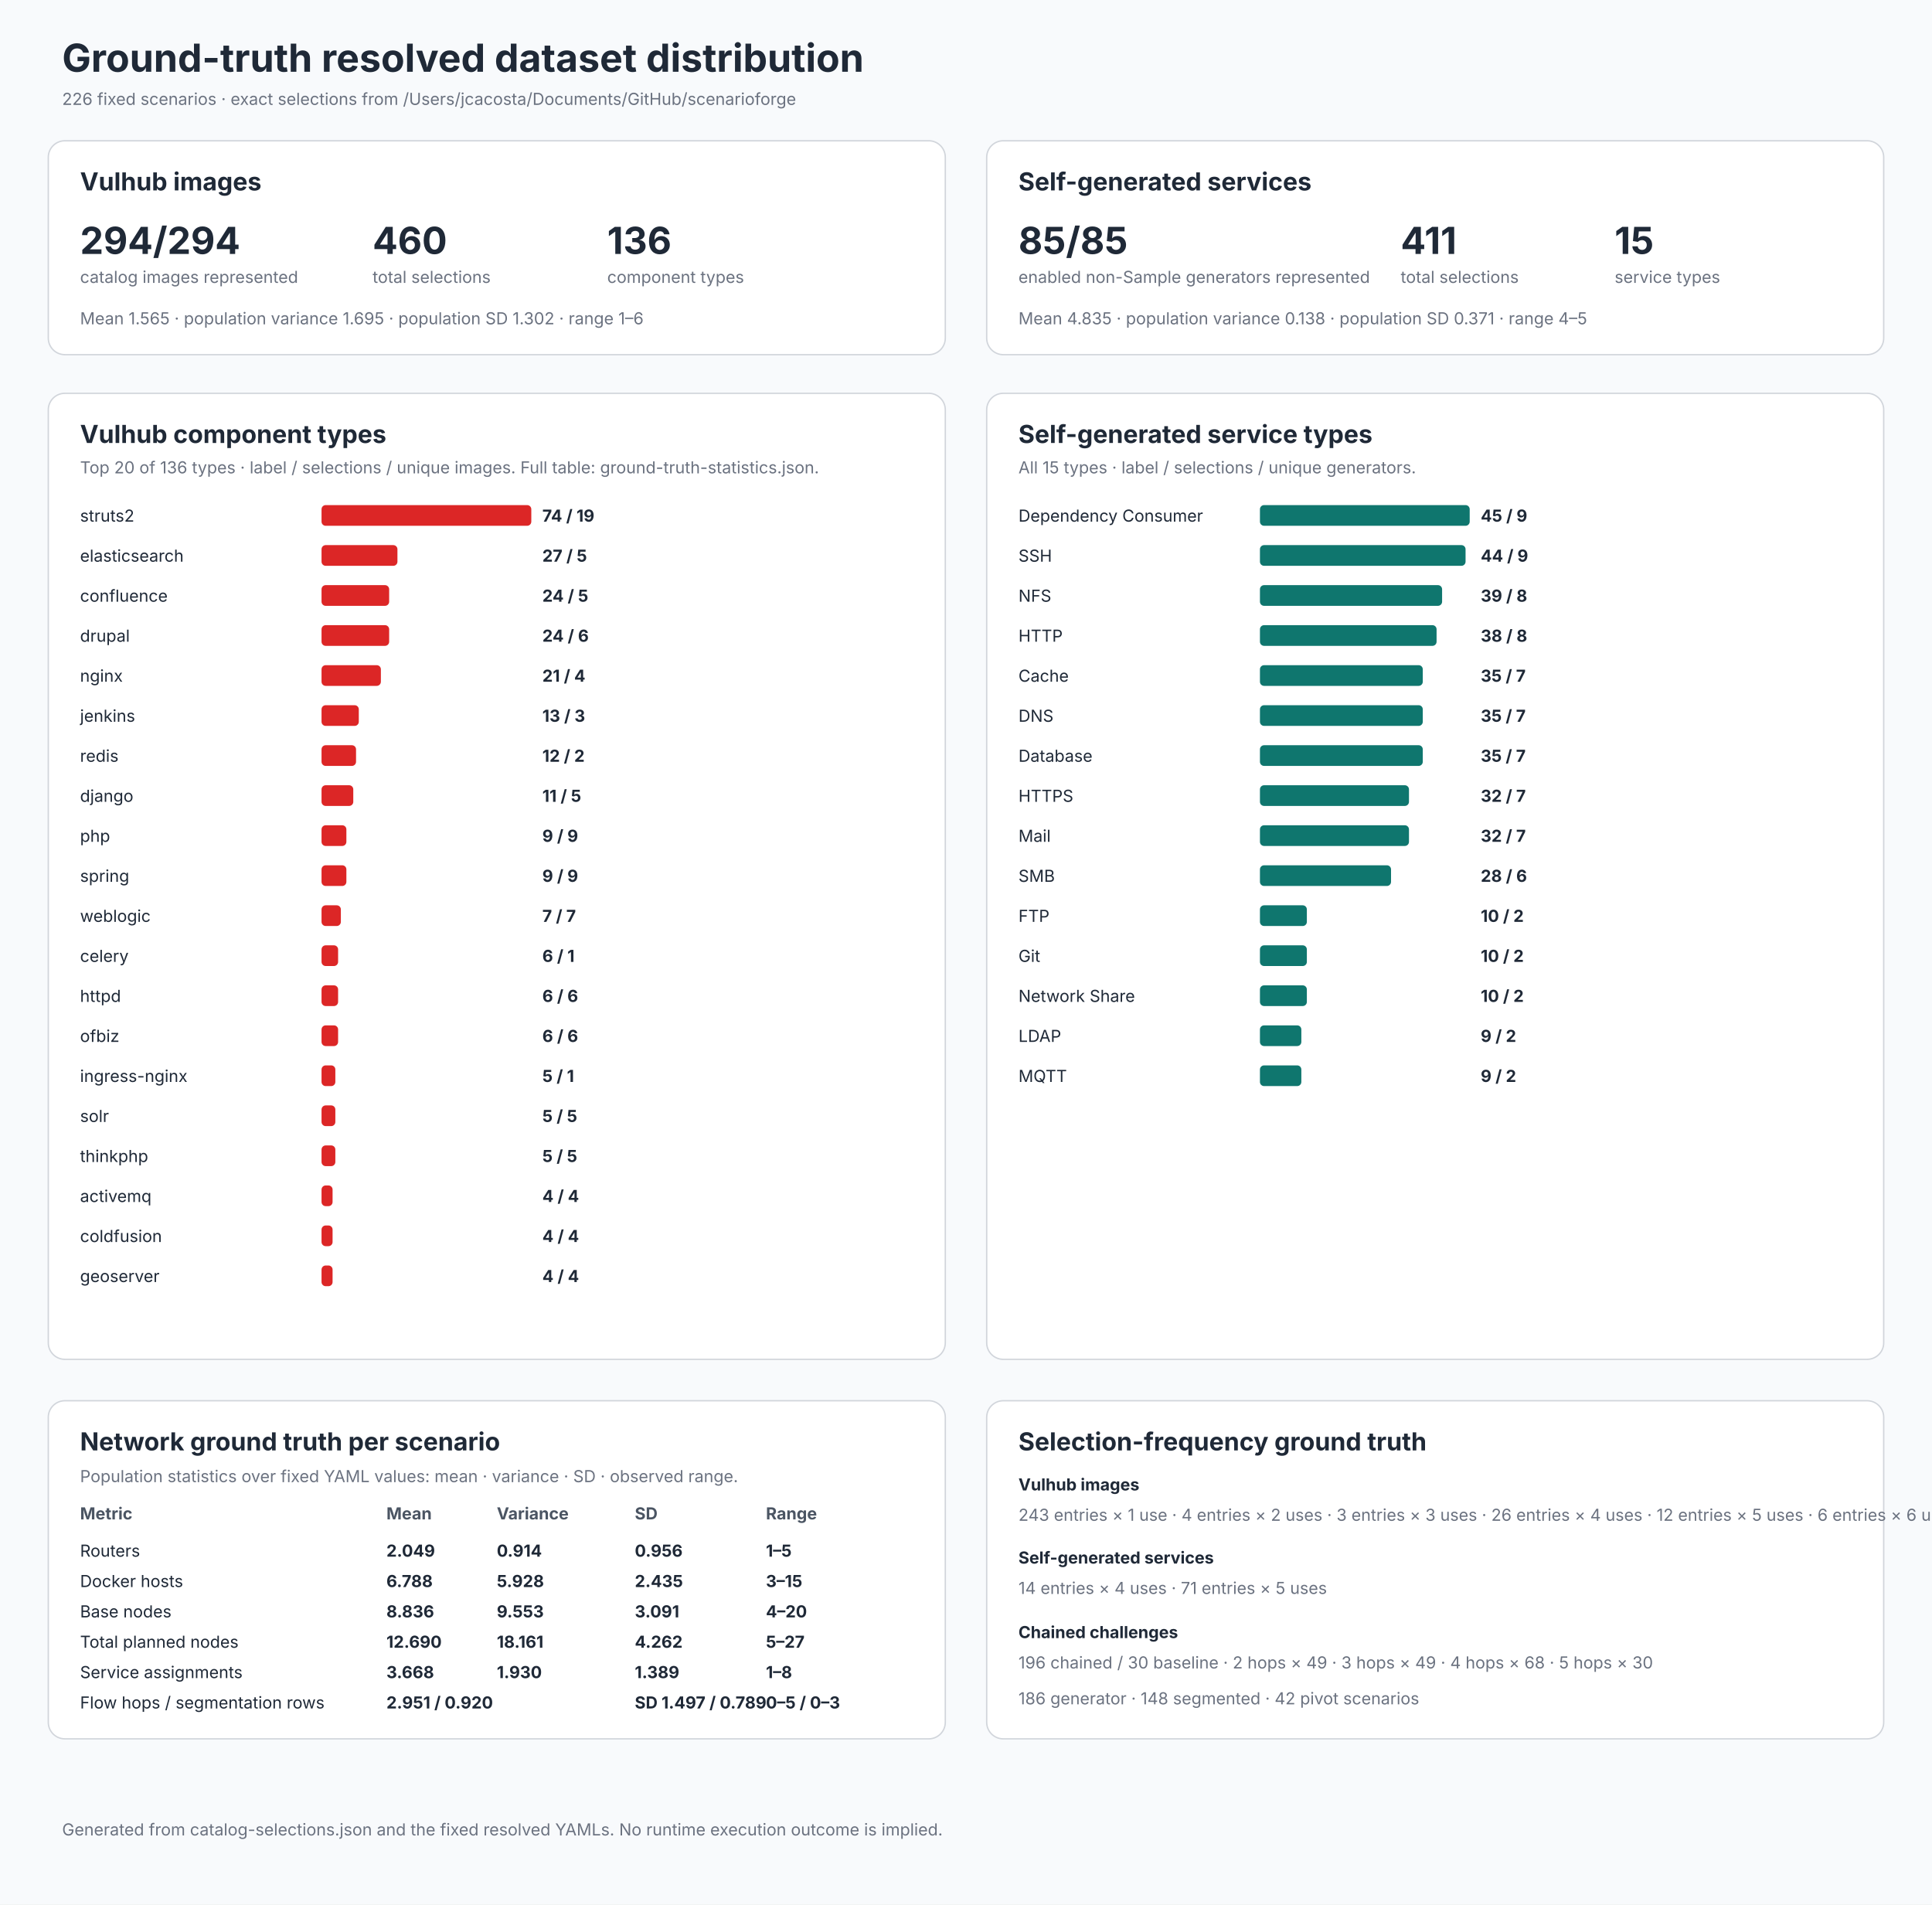
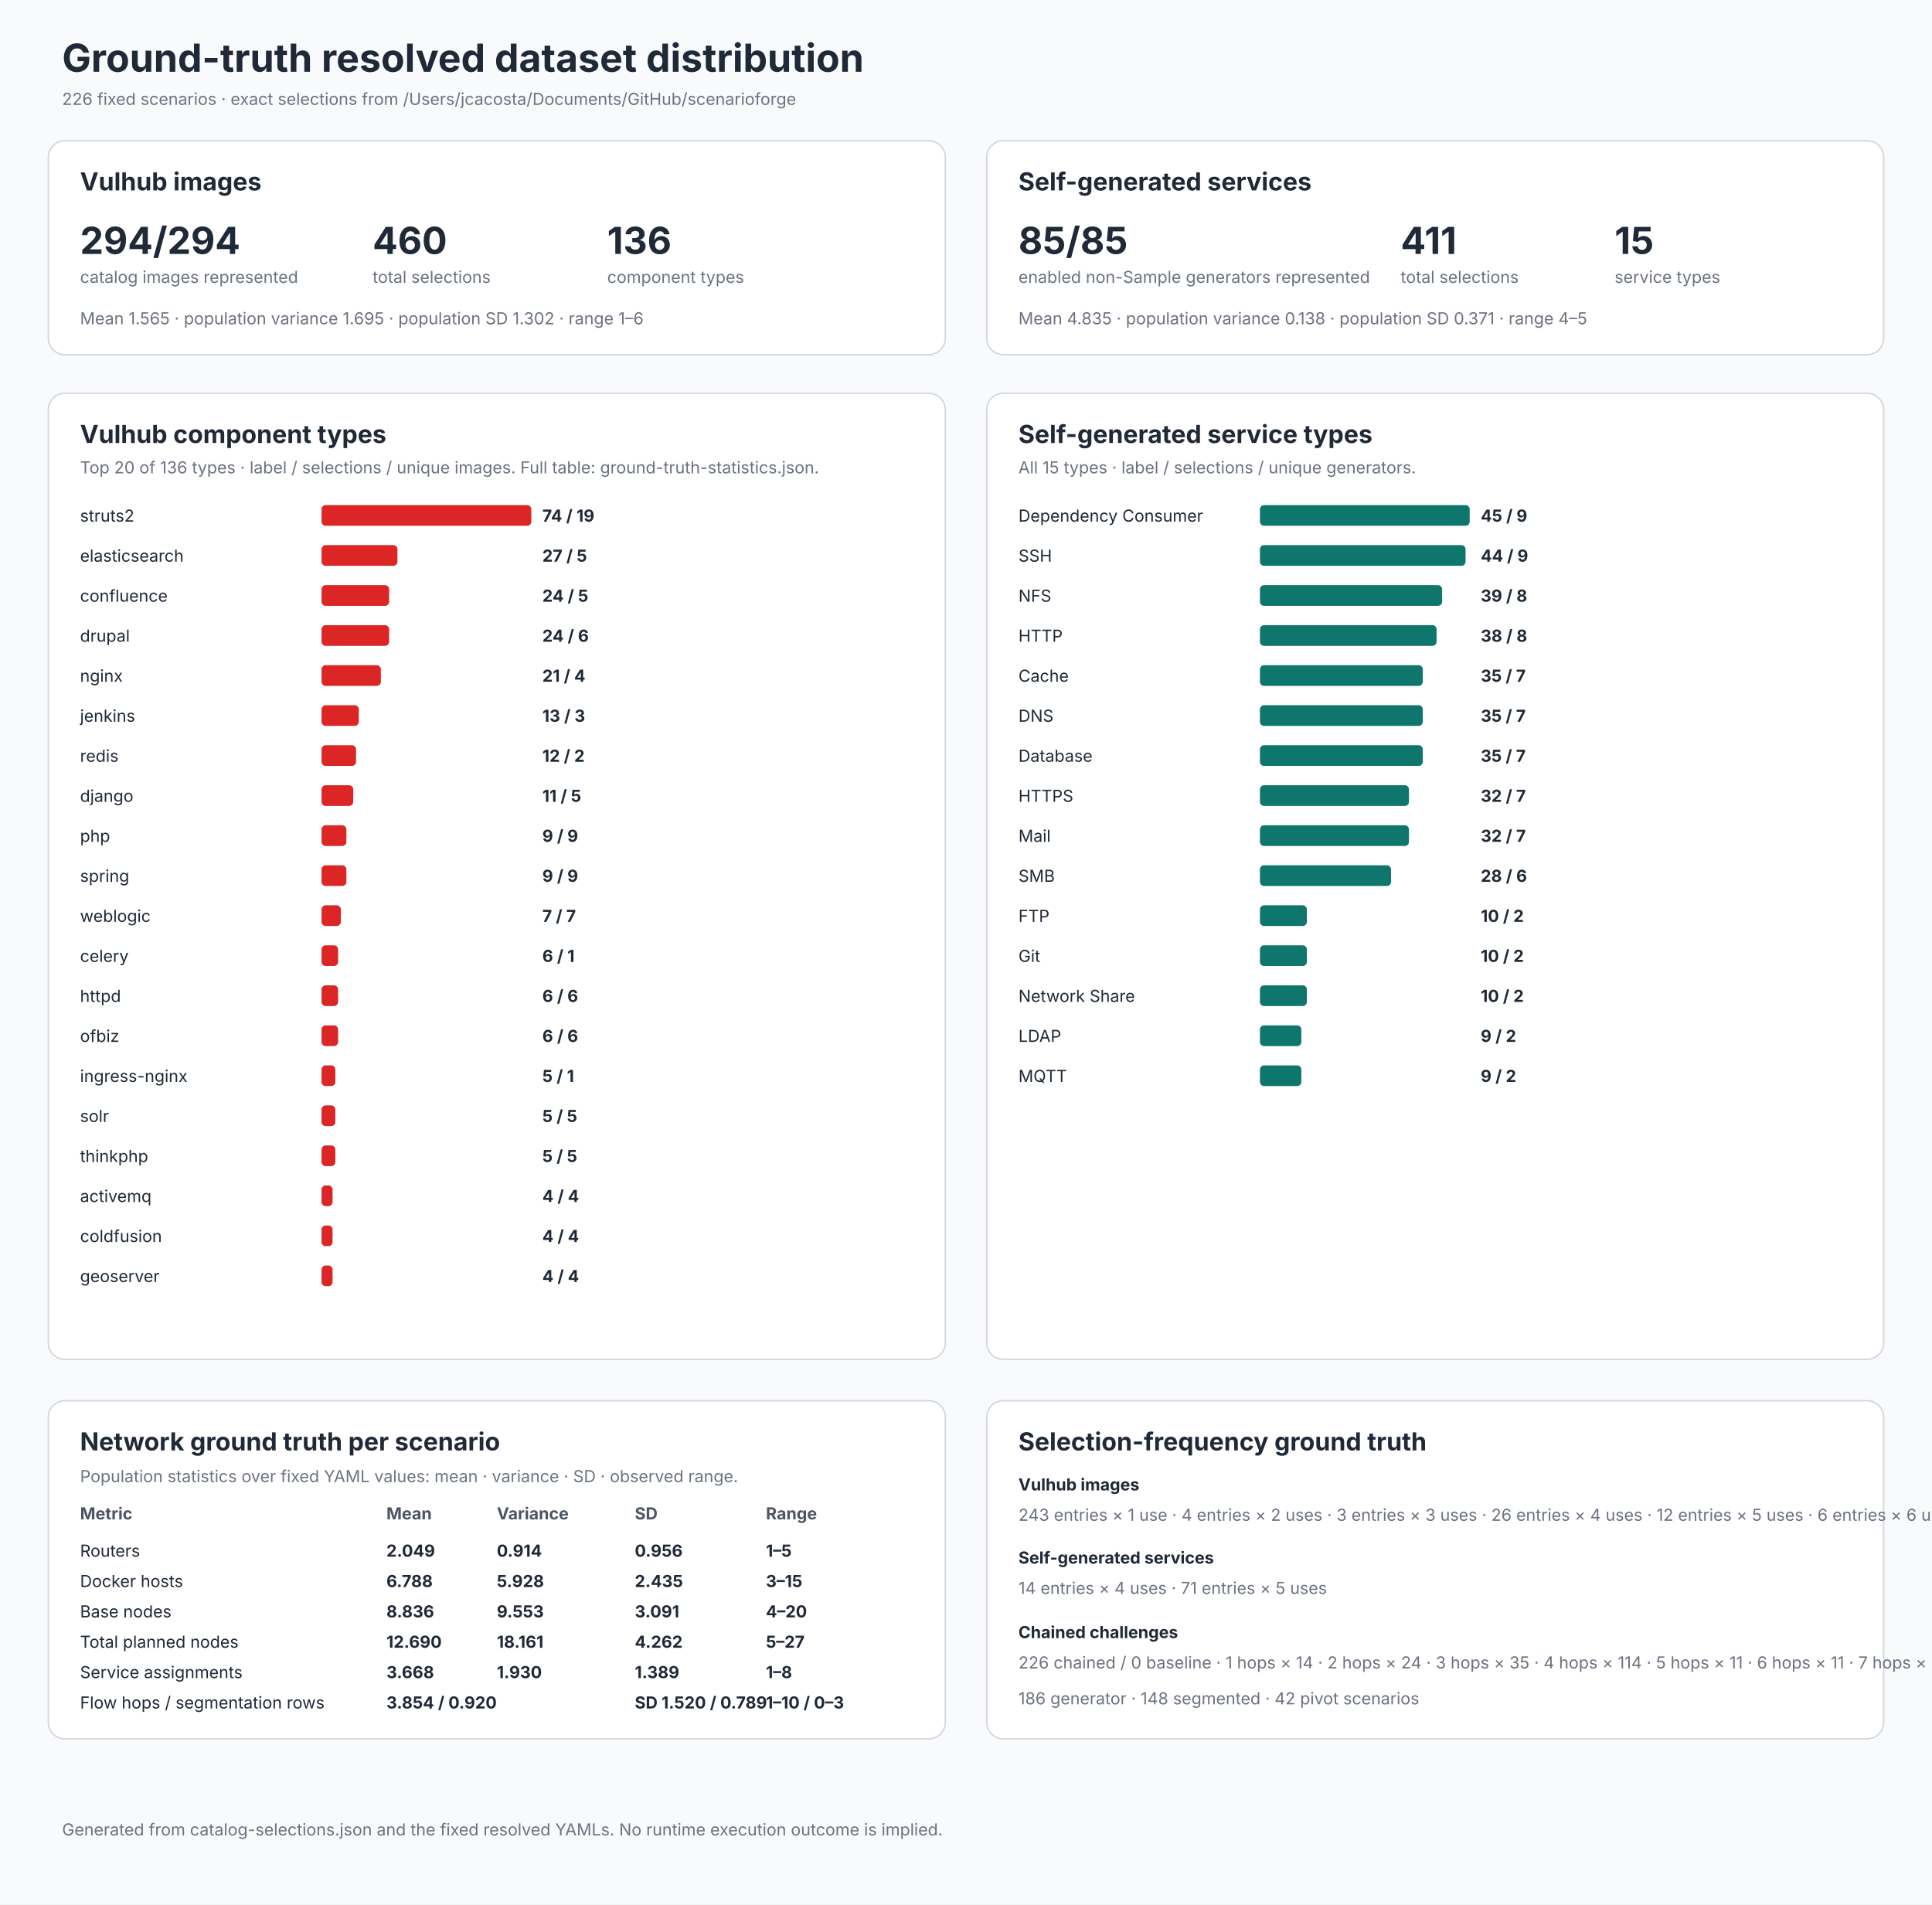
<svg xmlns="http://www.w3.org/2000/svg" width="1400" height="1380" viewBox="0 0 1400 1380" role="img" aria-labelledby="title desc">
  <style>
    text { font-family: -apple-system, BlinkMacSystemFont, "Segoe UI", sans-serif; fill: #1f2937; }
    .title { font-size: 28px; font-weight: 700; }
    .subtitle, .note { font-size: 12px; fill: #6b7280; }
    .panel { fill: #ffffff; stroke: #d1d5db; stroke-width: 1; }
    .panel-title { font-size: 18px; font-weight: 700; }
    .label { font-size: 12px; }
    .value { font-size: 12px; font-weight: 700; }
    .big { font-size: 27px; font-weight: 700; }
    .header { font-size: 12px; font-weight: 700; fill: #4b5563; }
  </style>
  <rect width="1400" height="1380" fill="#f8fafc" />
  <text x="45" y="52" class="title">Ground-truth resolved dataset distribution</text>
  <text x="45" y="76" class="subtitle">226 fixed scenarios · exact selections from /Users/jcacosta/Documents/GitHub/scenarioforge</text>
  <rect x="35" y="102" width="650" height="155" rx="12" class="panel" />
  <text x="58" y="138" class="panel-title">Vulhub images</text>
  <text x="58" y="184" class="big">294/294</text>
  <text x="58" y="205" class="note">catalog images represented</text>
  <text x="270" y="184" class="big">460</text>
  <text x="270" y="205" class="note">total selections</text>
  <text x="440" y="184" class="big">136</text>
  <text x="440" y="205" class="note">component types</text>
  <text x="58" y="235" class="note">Mean 1.565 · population variance 1.695 · population SD 1.302 · range 1–6</text>
  <rect x="715" y="102" width="650" height="155" rx="12" class="panel" />
  <text x="738" y="138" class="panel-title">Self-generated services</text>
  <text x="738" y="184" class="big">85/85</text>
  <text x="738" y="205" class="note">enabled non-Sample generators represented</text>
  <text x="1015" y="184" class="big">411</text>
  <text x="1015" y="205" class="note">total selections</text>
  <text x="1170" y="184" class="big">15</text>
  <text x="1170" y="205" class="note">service types</text>
  <text x="738" y="235" class="note">Mean 4.835 · population variance 0.138 · population SD 0.371 · range 4–5</text>
  <rect x="35" y="285" width="650" height="700" rx="12" class="panel" />
  <text x="58" y="321" class="panel-title">Vulhub component types</text>
  <text x="58" y="343" class="note">Top 20 of 136 types · label / selections / unique images. Full table: ground-truth-statistics.json.</text>
  <text x="58" y="378" class="label">struts2</text>
  <rect x="233" y="366" width="152" height="15" rx="3" fill="#dc2626" />
  <text x="393" y="378" class="value">74 / 19</text>
  <text x="58" y="407" class="label">elasticsearch</text>
  <rect x="233" y="395" width="55" height="15" rx="3" fill="#dc2626" />
  <text x="393" y="407" class="value">27 / 5</text>
  <text x="58" y="436" class="label">confluence</text>
  <rect x="233" y="424" width="49" height="15" rx="3" fill="#dc2626" />
  <text x="393" y="436" class="value">24 / 5</text>
  <text x="58" y="465" class="label">drupal</text>
  <rect x="233" y="453" width="49" height="15" rx="3" fill="#dc2626" />
  <text x="393" y="465" class="value">24 / 6</text>
  <text x="58" y="494" class="label">nginx</text>
  <rect x="233" y="482" width="43" height="15" rx="3" fill="#dc2626" />
  <text x="393" y="494" class="value">21 / 4</text>
  <text x="58" y="523" class="label">jenkins</text>
  <rect x="233" y="511" width="27" height="15" rx="3" fill="#dc2626" />
  <text x="393" y="523" class="value">13 / 3</text>
  <text x="58" y="552" class="label">redis</text>
  <rect x="233" y="540" width="25" height="15" rx="3" fill="#dc2626" />
  <text x="393" y="552" class="value">12 / 2</text>
  <text x="58" y="581" class="label">django</text>
  <rect x="233" y="569" width="23" height="15" rx="3" fill="#dc2626" />
  <text x="393" y="581" class="value">11 / 5</text>
  <text x="58" y="610" class="label">php</text>
  <rect x="233" y="598" width="18" height="15" rx="3" fill="#dc2626" />
  <text x="393" y="610" class="value">9 / 9</text>
  <text x="58" y="639" class="label">spring</text>
  <rect x="233" y="627" width="18" height="15" rx="3" fill="#dc2626" />
  <text x="393" y="639" class="value">9 / 9</text>
  <text x="58" y="668" class="label">weblogic</text>
  <rect x="233" y="656" width="14" height="15" rx="3" fill="#dc2626" />
  <text x="393" y="668" class="value">7 / 7</text>
  <text x="58" y="697" class="label">celery</text>
  <rect x="233" y="685" width="12" height="15" rx="3" fill="#dc2626" />
  <text x="393" y="697" class="value">6 / 1</text>
  <text x="58" y="726" class="label">httpd</text>
  <rect x="233" y="714" width="12" height="15" rx="3" fill="#dc2626" />
  <text x="393" y="726" class="value">6 / 6</text>
  <text x="58" y="755" class="label">ofbiz</text>
  <rect x="233" y="743" width="12" height="15" rx="3" fill="#dc2626" />
  <text x="393" y="755" class="value">6 / 6</text>
  <text x="58" y="784" class="label">ingress-nginx</text>
  <rect x="233" y="772" width="10" height="15" rx="3" fill="#dc2626" />
  <text x="393" y="784" class="value">5 / 1</text>
  <text x="58" y="813" class="label">solr</text>
  <rect x="233" y="801" width="10" height="15" rx="3" fill="#dc2626" />
  <text x="393" y="813" class="value">5 / 5</text>
  <text x="58" y="842" class="label">thinkphp</text>
  <rect x="233" y="830" width="10" height="15" rx="3" fill="#dc2626" />
  <text x="393" y="842" class="value">5 / 5</text>
  <text x="58" y="871" class="label">activemq</text>
  <rect x="233" y="859" width="8" height="15" rx="3" fill="#dc2626" />
  <text x="393" y="871" class="value">4 / 4</text>
  <text x="58" y="900" class="label">coldfusion</text>
  <rect x="233" y="888" width="8" height="15" rx="3" fill="#dc2626" />
  <text x="393" y="900" class="value">4 / 4</text>
  <text x="58" y="929" class="label">geoserver</text>
  <rect x="233" y="917" width="8" height="15" rx="3" fill="#dc2626" />
  <text x="393" y="929" class="value">4 / 4</text>
  <rect x="715" y="285" width="650" height="700" rx="12" class="panel" />
  <text x="738" y="321" class="panel-title">Self-generated service types</text>
  <text x="738" y="343" class="note">All 15 types · label / selections / unique generators.</text>
  <text x="738" y="378" class="label">Dependency Consumer</text>
  <rect x="913" y="366" width="152" height="15" rx="3" fill="#0f766e" />
  <text x="1073" y="378" class="value">45 / 9</text>
  <text x="738" y="407" class="label">SSH</text>
  <rect x="913" y="395" width="149" height="15" rx="3" fill="#0f766e" />
  <text x="1073" y="407" class="value">44 / 9</text>
  <text x="738" y="436" class="label">NFS</text>
  <rect x="913" y="424" width="132" height="15" rx="3" fill="#0f766e" />
  <text x="1073" y="436" class="value">39 / 8</text>
  <text x="738" y="465" class="label">HTTP</text>
  <rect x="913" y="453" width="128" height="15" rx="3" fill="#0f766e" />
  <text x="1073" y="465" class="value">38 / 8</text>
  <text x="738" y="494" class="label">Cache</text>
  <rect x="913" y="482" width="118" height="15" rx="3" fill="#0f766e" />
  <text x="1073" y="494" class="value">35 / 7</text>
  <text x="738" y="523" class="label">DNS</text>
  <rect x="913" y="511" width="118" height="15" rx="3" fill="#0f766e" />
  <text x="1073" y="523" class="value">35 / 7</text>
  <text x="738" y="552" class="label">Database</text>
  <rect x="913" y="540" width="118" height="15" rx="3" fill="#0f766e" />
  <text x="1073" y="552" class="value">35 / 7</text>
  <text x="738" y="581" class="label">HTTPS</text>
  <rect x="913" y="569" width="108" height="15" rx="3" fill="#0f766e" />
  <text x="1073" y="581" class="value">32 / 7</text>
  <text x="738" y="610" class="label">Mail</text>
  <rect x="913" y="598" width="108" height="15" rx="3" fill="#0f766e" />
  <text x="1073" y="610" class="value">32 / 7</text>
  <text x="738" y="639" class="label">SMB</text>
  <rect x="913" y="627" width="95" height="15" rx="3" fill="#0f766e" />
  <text x="1073" y="639" class="value">28 / 6</text>
  <text x="738" y="668" class="label">FTP</text>
  <rect x="913" y="656" width="34" height="15" rx="3" fill="#0f766e" />
  <text x="1073" y="668" class="value">10 / 2</text>
  <text x="738" y="697" class="label">Git</text>
  <rect x="913" y="685" width="34" height="15" rx="3" fill="#0f766e" />
  <text x="1073" y="697" class="value">10 / 2</text>
  <text x="738" y="726" class="label">Network Share</text>
  <rect x="913" y="714" width="34" height="15" rx="3" fill="#0f766e" />
  <text x="1073" y="726" class="value">10 / 2</text>
  <text x="738" y="755" class="label">LDAP</text>
  <rect x="913" y="743" width="30" height="15" rx="3" fill="#0f766e" />
  <text x="1073" y="755" class="value">9 / 2</text>
  <text x="738" y="784" class="label">MQTT</text>
  <rect x="913" y="772" width="30" height="15" rx="3" fill="#0f766e" />
  <text x="1073" y="784" class="value">9 / 2</text>
  <rect x="35" y="1015" width="650" height="245" rx="12" class="panel" />
  <text x="58" y="1051" class="panel-title">Network ground truth per scenario</text>
  <text x="58" y="1074" class="note">Population statistics over fixed YAML values: mean · variance · SD · observed range.</text>
  <text x="58" y="1101" class="header">Metric</text>
  <text x="280" y="1101" class="header">Mean</text>
  <text x="360" y="1101" class="header">Variance</text>
  <text x="460" y="1101" class="header">SD</text>
  <text x="555" y="1101" class="header">Range</text>
  <text x="58" y="1128" class="label">Routers</text>
  <text x="280" y="1128" class="value">2.049</text>
  <text x="360" y="1128" class="value">0.914</text>
  <text x="460" y="1128" class="value">0.956</text>
  <text x="555" y="1128" class="value">1–5</text>
  <text x="58" y="1150" class="label">Docker hosts</text>
  <text x="280" y="1150" class="value">6.788</text>
  <text x="360" y="1150" class="value">5.928</text>
  <text x="460" y="1150" class="value">2.435</text>
  <text x="555" y="1150" class="value">3–15</text>
  <text x="58" y="1172" class="label">Base nodes</text>
  <text x="280" y="1172" class="value">8.836</text>
  <text x="360" y="1172" class="value">9.553</text>
  <text x="460" y="1172" class="value">3.091</text>
  <text x="555" y="1172" class="value">4–20</text>
  <text x="58" y="1194" class="label">Total planned nodes</text>
  <text x="280" y="1194" class="value">12.690</text>
  <text x="360" y="1194" class="value">18.161</text>
  <text x="460" y="1194" class="value">4.262</text>
  <text x="555" y="1194" class="value">5–27</text>
  <text x="58" y="1216" class="label">Service assignments</text>
  <text x="280" y="1216" class="value">3.668</text>
  <text x="360" y="1216" class="value">1.930</text>
  <text x="460" y="1216" class="value">1.389</text>
  <text x="555" y="1216" class="value">1–8</text>
  <text x="58" y="1238" class="label">Flow hops / segmentation rows</text>
-   <text x="280" y="1238" class="value">2.951 / 0.920</text>
-   <text x="460" y="1238" class="value">SD 1.497 / 0.789</text>
-   <text x="555" y="1238" class="value">0–5 / 0–3</text>
+   <text x="280" y="1238" class="value">3.854 / 0.920</text>
+   <text x="460" y="1238" class="value">SD 1.520 / 0.789</text>
+   <text x="555" y="1238" class="value">1–10 / 0–3</text>
  <rect x="715" y="1015" width="650" height="245" rx="12" class="panel" />
  <text x="738" y="1051" class="panel-title">Selection-frequency ground truth</text>
  <text x="738" y="1080" class="value">Vulhub images</text>
  <text x="738" y="1102" class="note">243 entries × 1 use · 4 entries × 2 uses · 3 entries × 3 uses · 26 entries × 4 uses · 12 entries × 5 uses · 6 entries × 6 uses</text>
  <text x="738" y="1133" class="value">Self-generated services</text>
  <text x="738" y="1155" class="note">14 entries × 4 uses · 71 entries × 5 uses</text>
  <text x="738" y="1187" class="value">Chained challenges</text>
-   <text x="738" y="1209" class="note">196 chained / 30 baseline · 2 hops × 49 · 3 hops × 49 · 4 hops × 68 · 5 hops × 30</text>
+   <text x="738" y="1209" class="note">226 chained / 0 baseline · 1 hops × 14 · 2 hops × 24 · 3 hops × 35 · 4 hops × 114 · 5 hops × 11 · 6 hops × 11 · 7 hops × 11 · 8 hops × 5 · 10 hops × 1</text>
  <text x="738" y="1235" class="note">186 generator · 148 segmented · 42 pivot scenarios</text>
  <text x="45" y="1330" class="note">Generated from catalog-selections.json and the fixed resolved YAMLs. No runtime execution outcome is implied.</text>
</svg>
